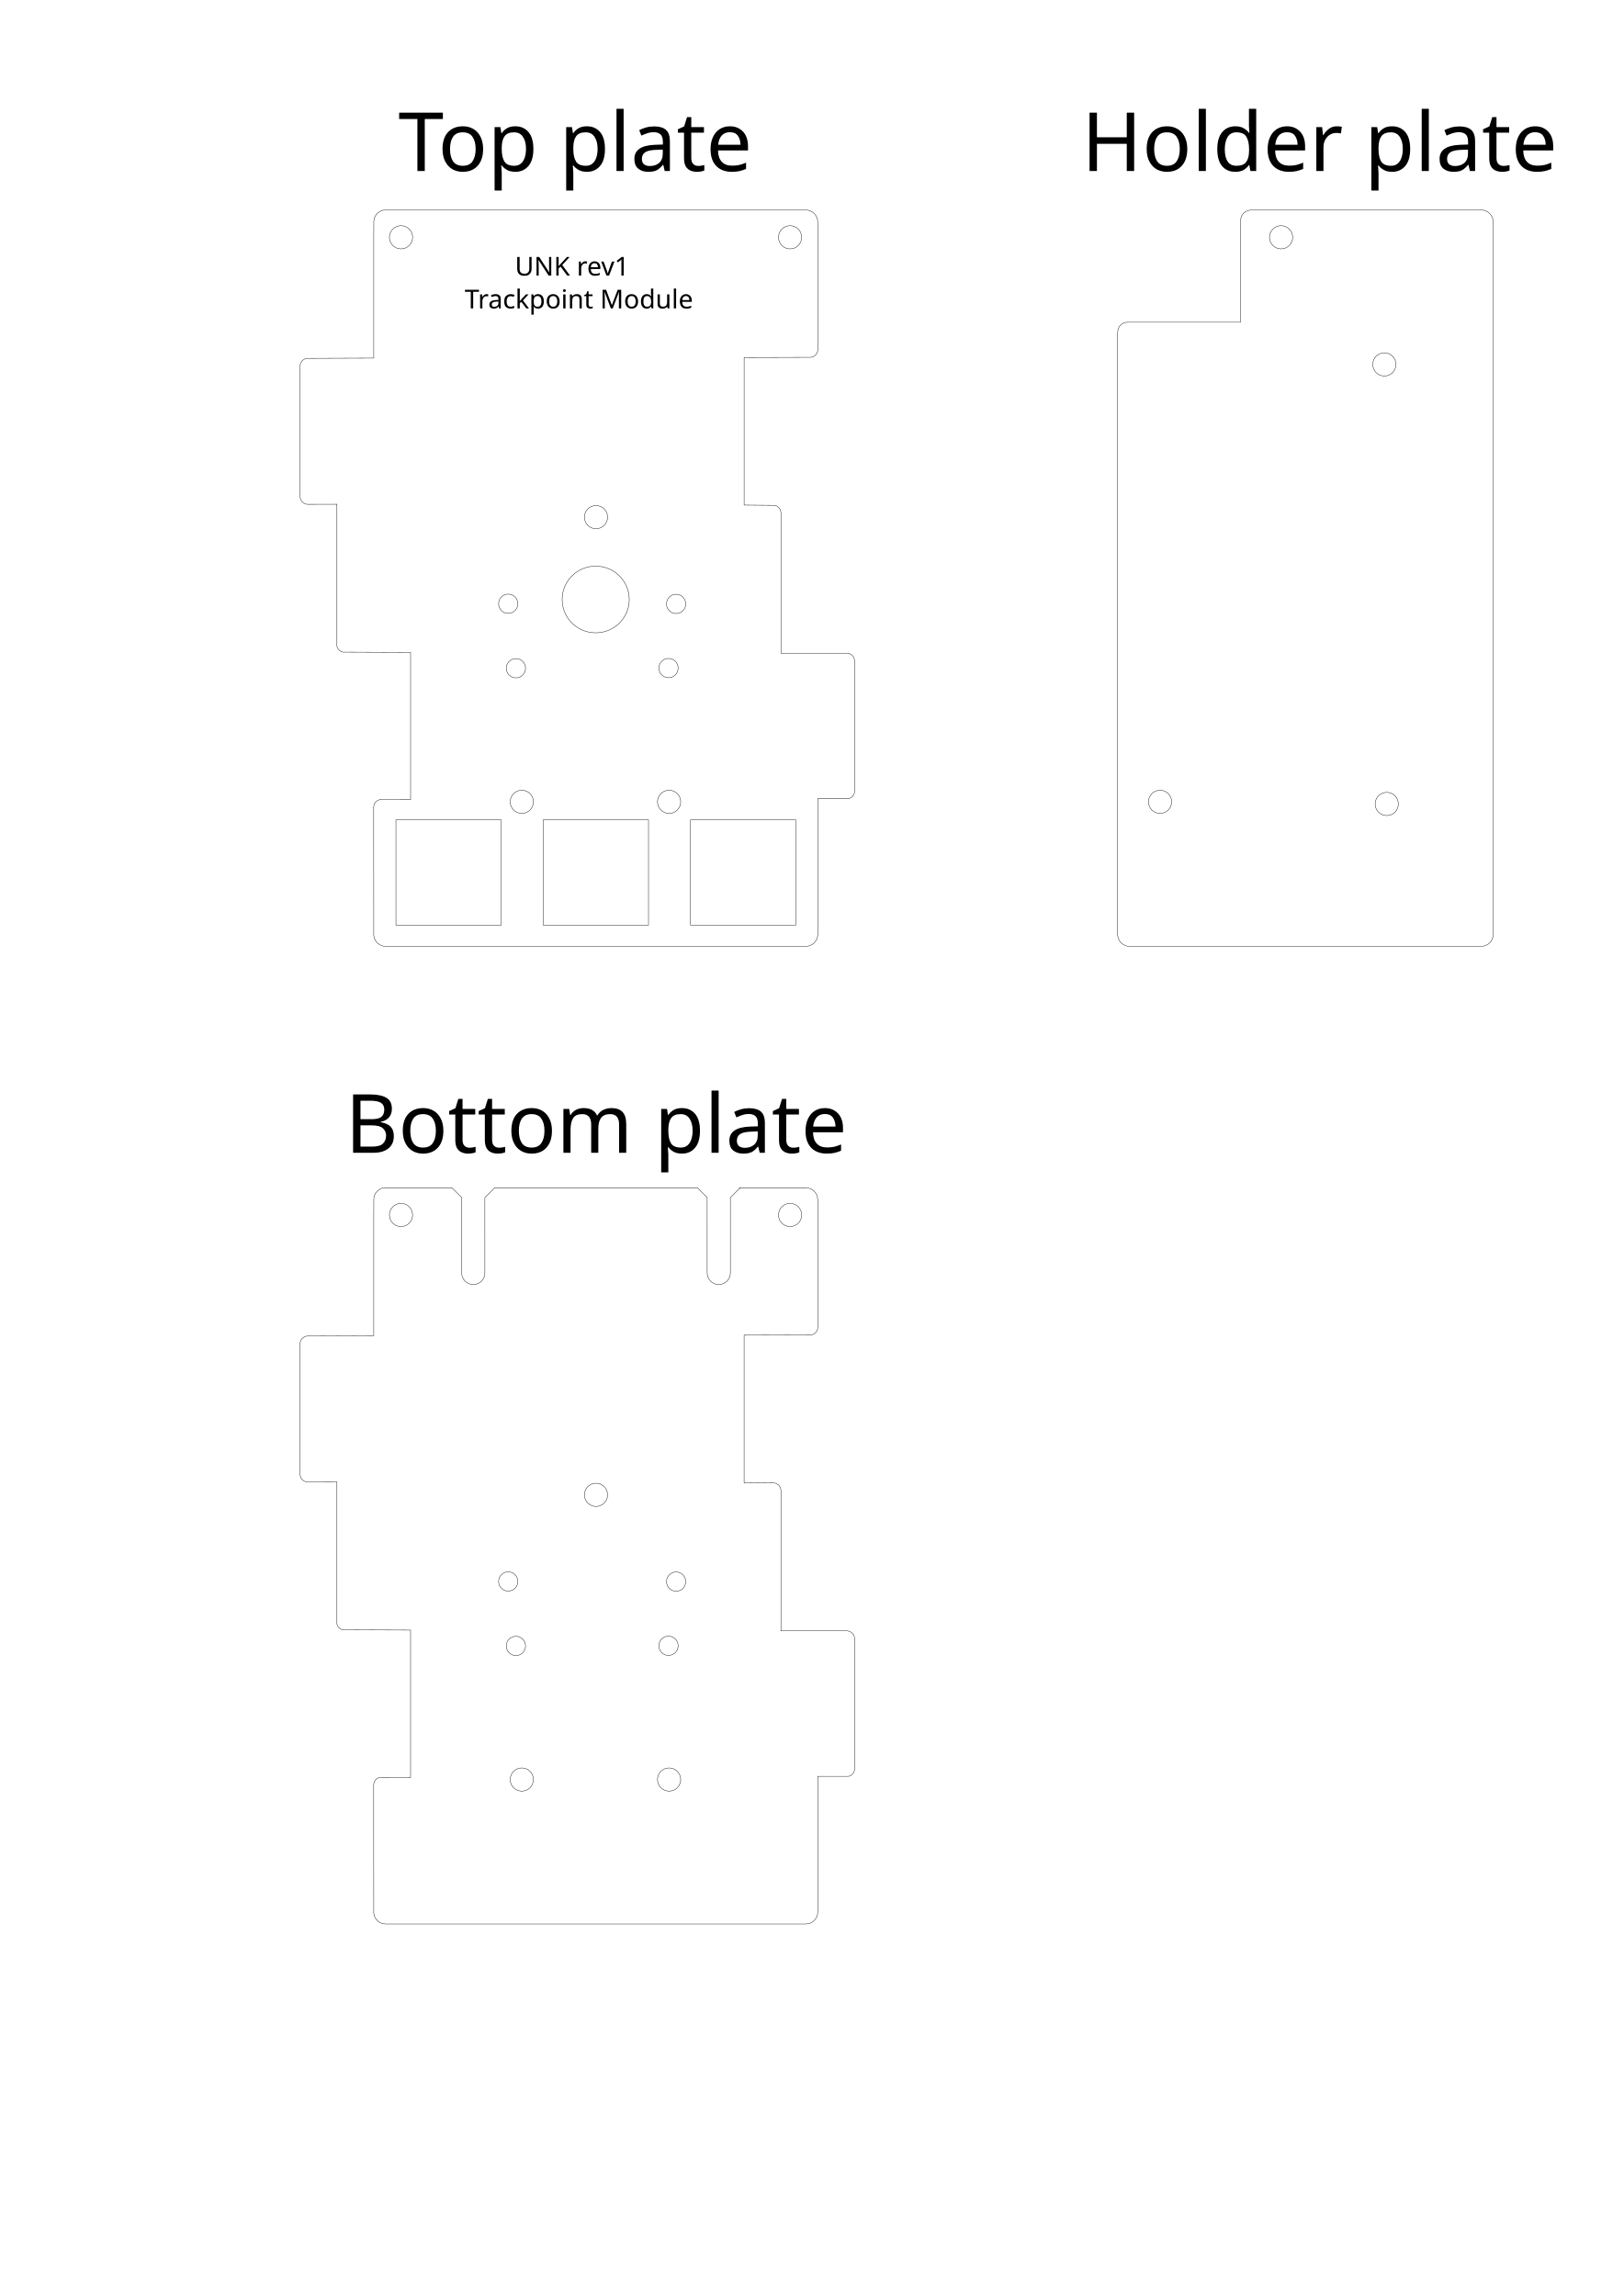
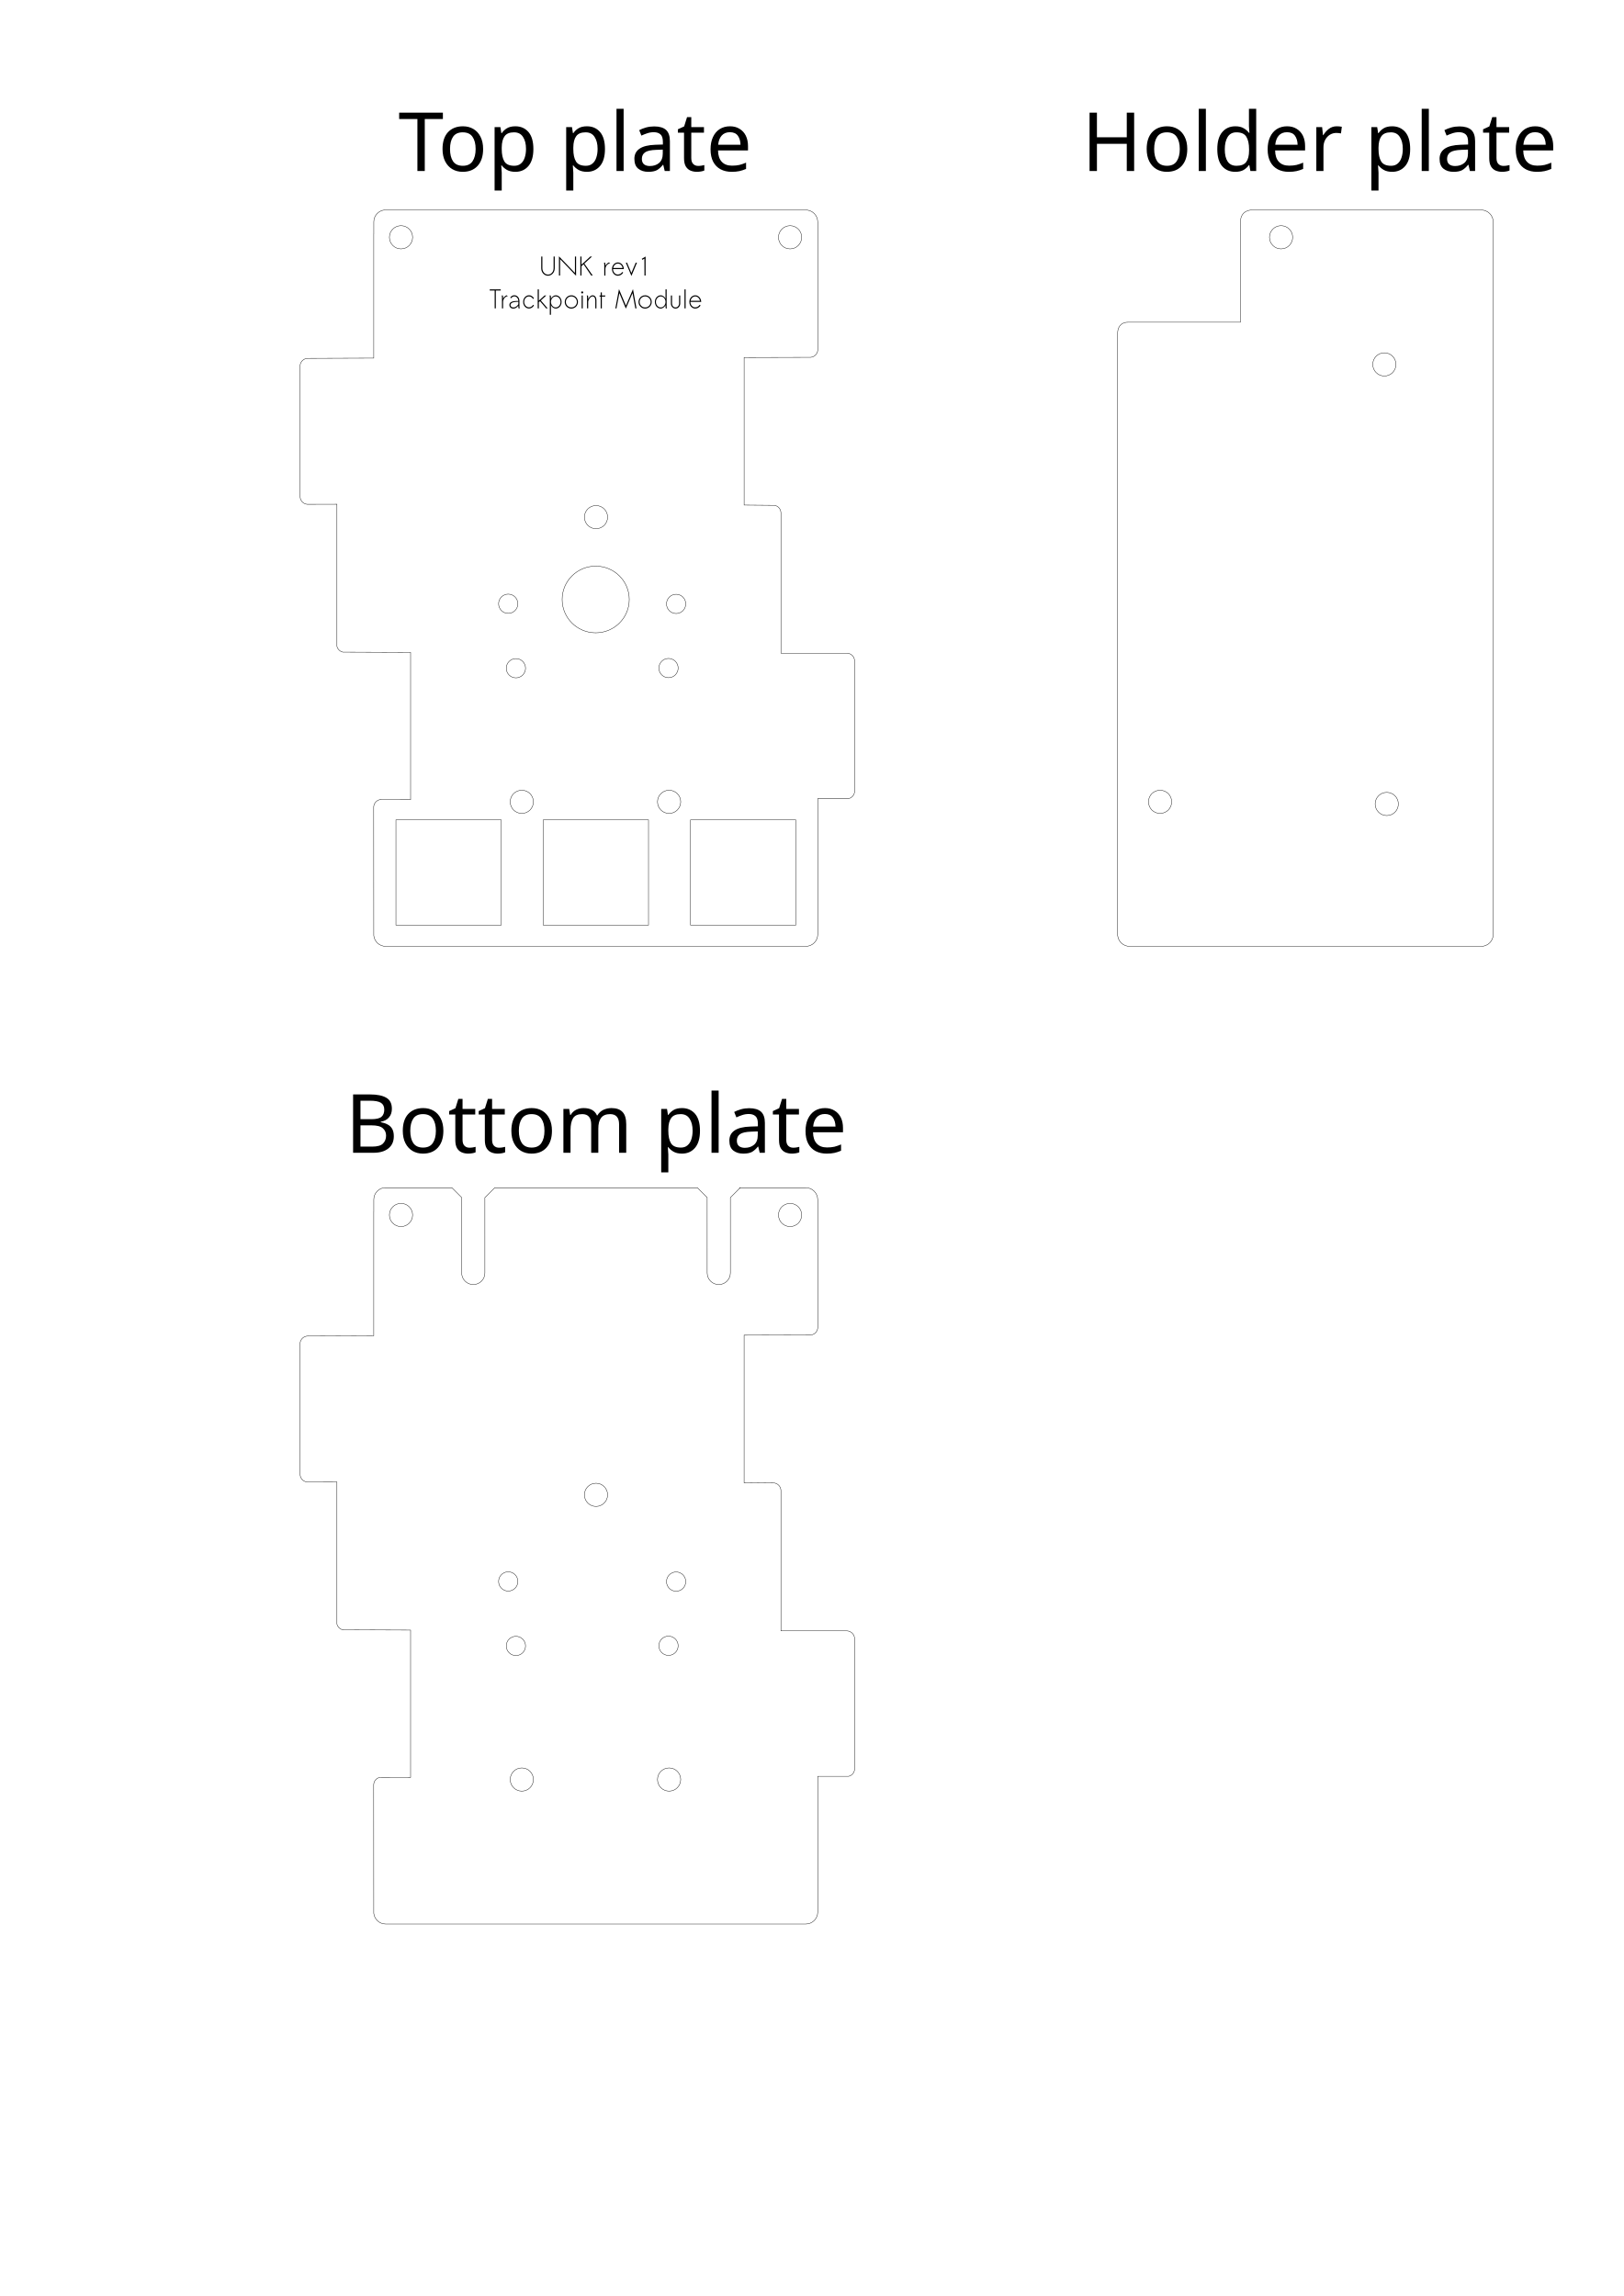
- <svg xmlns="http://www.w3.org/2000/svg" id="svg1397" version="1.1" viewBox="0 0 210 297" height="297mm" width="210mm">
+ <svg xmlns="http://www.w3.org/2000/svg" width="210mm" height="297mm" viewBox="0 0 210 297" version="1.1" id="svg1397">
  <defs id="defs1391">
-     <clipPath clipPathUnits="userSpaceOnUse" id="clipPath1305">
-       <rect ry="0.033" y="77.166" x="181.037" height="29.942" width="29.956" id="rect1307" style="fill:none;fill-opacity:0.938;stroke:#008000;stroke-width:0.1;stroke-miterlimit:4;stroke-dasharray:none" />
+     <clipPath id="clipPath1305" clipPathUnits="userSpaceOnUse">
+       <rect style="fill:none;fill-opacity:0.938;stroke:#008000;stroke-width:0.1;stroke-miterlimit:4;stroke-dasharray:none" id="rect1307" width="29.956" height="29.942" x="181.037" y="77.166" ry="0.033" />
    </clipPath>
  </defs>
  <g id="layer1">
-     <path id="path1041" style="opacity:1;fill:none;stroke:#000000;stroke-width:0.05;stroke-miterlimit:4;stroke-dasharray:none" d="m 49.754,27.161 c -0.791,0.071 -1.409,0.73 -1.409,1.54 v 0.003 1.551 h -0.004 l -5.29e-4,16.067 -7.514,0.029 -0.956,0.003 -0.076,0.003 c -0.507,0.01 -0.916,0.389 -0.978,0.881 v 17.041 c 0.024,0.51 0.42,0.915 0.924,0.955 l 3.838,-0.008 v 18.381 c 0.092,0.377 0.392,0.67 0.774,0.748 l 8.751,0.034 v 19.06 l -3.98,-0.009 c -0.439,0.095 -0.767,0.472 -0.791,0.934 l 0.009,16.65 c 0.086,0.776 0.739,1.388 1.538,1.389 h 54.334 0.003 c 0.853,0 1.54,-0.69 1.547,-1.543 v -17.566 h 3.997 c 0.409,-0.097 0.717,-0.441 0.765,-0.868 v -16.897 -0.04 -0.003 c 0,-0.538 -0.427,-0.971 -0.957,-1.004 h -8.567 V 66.327 c -0.015,-0.482 -0.363,-0.876 -0.824,-0.961 l -3.938,-0.035 v -19.087 l 8.604,-0.024 c 0.496,-0.041 0.885,-0.433 0.921,-0.93 v -15.024 l -0.005,-1.058 v -0.496 c -0.003,-0.857 -0.691,-1.546 -1.548,-1.547 h -0.494 c -81.487,-0.003 27.526,0 -53.961,0 z" />
-     <polygon id="polygon4" style="opacity:1;fill:none;stroke:#000000;stroke-width:0.051;stroke-miterlimit:4;stroke-dasharray:none" points="59.626,7.526 45.626,7.526 45.626,21.526 59.626,21.526 " transform="matrix(0.972586,0,0,0.972586,44.93269,98.73366)" />
-     <polygon id="polygon6" style="opacity:1;fill:none;stroke:#000000;stroke-width:0.051;stroke-miterlimit:4;stroke-dasharray:none" points="40.576,7.526 26.576,7.526 26.576,21.526 40.576,21.526 " transform="matrix(0.972586,0,0,0.972586,44.41045,98.73366)" />
-     <polygon id="polygon8" style="opacity:1;fill:none;stroke:#000000;stroke-width:0.051;stroke-miterlimit:4;stroke-dasharray:none" points="21.526,7.526 7.526,7.526 7.526,21.526 21.526,21.526 " transform="matrix(0.972586,0,0,0.972586,43.88822,98.73366)" />
-     <text xml:space="preserve" style="font-style:normal;font-weight:normal;font-size:3.372px;line-height:1.25;font-family:sans-serif;letter-spacing:0px;word-spacing:0px;opacity:1;fill:#000000;fill-opacity:1;stroke:none;stroke-width:0.084" x="77.063" y="35.643" id="text1180">
-       <tspan id="tspan1178" x="77.063" y="35.643" style="font-style:normal;font-variant:normal;font-weight:normal;font-stretch:normal;font-family:Sawasdee;-inkscape-font-specification:Sawasdee;text-align:center;text-anchor:middle;stroke-width:0.084">UNK rev1</tspan>
-       <tspan x="77.063" y="39.891" style="font-style:normal;font-variant:normal;font-weight:normal;font-stretch:normal;font-family:Sawasdee;-inkscape-font-specification:Sawasdee;text-align:center;text-anchor:middle;stroke-width:0.084" id="tspan1184">Trackpoint Module</tspan>
+     <path d="m 49.754,27.161 c -0.791,0.071 -1.409,0.73 -1.409,1.54 v 0.003 1.551 h -0.004 l -5.29e-4,16.067 -7.514,0.029 -0.956,0.003 -0.076,0.003 c -0.507,0.01 -0.916,0.389 -0.978,0.881 v 17.041 c 0.024,0.51 0.42,0.915 0.924,0.955 l 3.838,-0.008 v 18.381 c 0.092,0.377 0.392,0.67 0.774,0.748 l 8.751,0.034 v 19.06 l -3.98,-0.009 c -0.439,0.095 -0.767,0.472 -0.791,0.934 l 0.009,16.65 c 0.086,0.776 0.739,1.388 1.538,1.389 h 54.334 0.003 c 0.853,0 1.54,-0.69 1.547,-1.543 v -17.566 h 3.997 c 0.409,-0.097 0.717,-0.441 0.765,-0.868 v -16.897 -0.04 -0.003 c 0,-0.538 -0.427,-0.971 -0.957,-1.004 h -8.567 V 66.327 c -0.015,-0.482 -0.363,-0.876 -0.824,-0.961 l -3.938,-0.035 v -19.087 l 8.604,-0.024 c 0.496,-0.041 0.885,-0.433 0.921,-0.93 v -15.024 l -0.005,-1.058 v -0.496 c -0.003,-0.857 -0.691,-1.546 -1.548,-1.547 h -0.494 c -81.487,-0.003 27.526,0 -53.961,0 z" style="opacity:1;fill:none;stroke:#000000;stroke-width:0.05;stroke-miterlimit:4;stroke-dasharray:none" id="path1041" />
+     <polygon transform="matrix(0.972586,0,0,0.972586,44.93269,98.73366)" points="59.626,7.526 45.626,7.526 45.626,21.526 59.626,21.526 " style="opacity:1;fill:none;stroke:#000000;stroke-width:0.051;stroke-miterlimit:4;stroke-dasharray:none" id="polygon4" />
+     <polygon transform="matrix(0.972586,0,0,0.972586,44.41045,98.73366)" points="40.576,7.526 26.576,7.526 26.576,21.526 40.576,21.526 " style="opacity:1;fill:none;stroke:#000000;stroke-width:0.051;stroke-miterlimit:4;stroke-dasharray:none" id="polygon6" />
+     <polygon transform="matrix(0.972586,0,0,0.972586,43.88822,98.73366)" points="21.526,7.526 7.526,7.526 7.526,21.526 21.526,21.526 " style="opacity:1;fill:none;stroke:#000000;stroke-width:0.051;stroke-miterlimit:4;stroke-dasharray:none" id="polygon8" />
+     <g style="font-style:normal;font-weight:normal;font-size:3.372px;line-height:1.25;font-family:sans-serif;letter-spacing:0px;word-spacing:0px;opacity:1;fill:#000000;fill-opacity:1;stroke:none;stroke-width:0.084" id="text1180" aria-label="UNK rev1 Trackpoint Module">
+       <g id="g2650">
+         <path d="m 70,33.185 h 0.148 v 1.526 q 0,0.222 0.1,0.41 0.1,0.188 0.267,0.295 0.168,0.105 0.362,0.105 0.194,0 0.359,-0.105 0.166,-0.107 0.263,-0.293 0.099,-0.188 0.099,-0.412 v -1.526 h 0.148 v 1.526 q 0,0.258 -0.117,0.479 -0.115,0.219 -0.318,0.349 -0.201,0.128 -0.44,0.128 -0.239,0 -0.44,-0.128 -0.201,-0.13 -0.318,-0.349 -0.115,-0.221 -0.115,-0.479 z" style="font-style:normal;font-variant:normal;font-weight:normal;font-stretch:normal;font-family:Sawasdee;-inkscape-font-specification:Sawasdee;text-align:center;text-anchor:middle;stroke-width:0.084" id="path2580" />
+         <path d="m 72.292,35.643 v -2.488 l 2.068,2.155 v -2.125 h 0.147 v 2.486 l -2.066,-2.152 v 2.124 z" style="font-style:normal;font-variant:normal;font-weight:normal;font-stretch:normal;font-family:Sawasdee;-inkscape-font-specification:Sawasdee;text-align:center;text-anchor:middle;stroke-width:0.084" id="path2582" />
+         <path d="m 75.058,33.185 h 0.148 v 1.044 l 1.141,-1.044 h 0.221 l -0.994,0.907 1.083,1.551 h -0.191 l -0.994,-1.455 -0.265,0.242 v 1.213 h -0.148 z" style="font-style:normal;font-variant:normal;font-weight:normal;font-stretch:normal;font-family:Sawasdee;-inkscape-font-specification:Sawasdee;text-align:center;text-anchor:middle;stroke-width:0.084" id="path2584" />
+         <path d="m 78.112,33.974 h 0.158 q 0.031,0.109 0.031,0.221 v 0.207 q 0.038,-0.127 0.176,-0.263 0.138,-0.137 0.278,-0.191 l 0.165,0.117 q -0.145,0 -0.29,0.102 -0.143,0.102 -0.237,0.272 -0.092,0.168 -0.092,0.347 v 0.858 h -0.148 v -1.449 q 0,-0.142 -0.041,-0.221 z" style="font-style:normal;font-variant:normal;font-weight:normal;font-stretch:normal;font-family:Sawasdee;-inkscape-font-specification:Sawasdee;text-align:center;text-anchor:middle;stroke-width:0.084" id="path2586" />
+         <path d="m 79.308,34.667 h 1.213 q -0.046,-0.249 -0.217,-0.41 -0.171,-0.161 -0.392,-0.161 -0.219,0 -0.39,0.161 -0.17,0.161 -0.214,0.41 z m 1.375,0.14 h -1.398 q 0,0.295 0.184,0.5 0.184,0.206 0.436,0.206 0.166,0 0.326,-0.089 0.16,-0.089 0.244,-0.239 l 0.13,0.074 q -0.1,0.179 -0.296,0.295 -0.196,0.114 -0.403,0.114 -0.209,0 -0.385,-0.117 -0.175,-0.117 -0.275,-0.314 -0.099,-0.199 -0.099,-0.43 0,-0.229 0.1,-0.426 0.102,-0.198 0.278,-0.314 0.178,-0.119 0.387,-0.119 0.198,0 0.367,0.107 0.171,0.105 0.277,0.285 0.105,0.179 0.123,0.393 z" style="font-style:normal;font-variant:normal;font-weight:normal;font-stretch:normal;font-family:Sawasdee;-inkscape-font-specification:Sawasdee;text-align:center;text-anchor:middle;stroke-width:0.084" id="path2588" />
+         <path d="m 80.938,33.974 h 0.158 l 0.563,1.335 0.56,-1.335 h 0.165 l -0.719,1.719 z" style="font-style:normal;font-variant:normal;font-weight:normal;font-stretch:normal;font-family:Sawasdee;-inkscape-font-specification:Sawasdee;text-align:center;text-anchor:middle;stroke-width:0.084" id="path2590" />
+         <path d="m 83.35,35.643 -0.007,-2.193 -0.267,0.16 -0.074,-0.13 0.496,-0.295 v 2.458 z" style="font-style:normal;font-variant:normal;font-weight:normal;font-stretch:normal;font-family:Sawasdee;-inkscape-font-specification:Sawasdee;text-align:center;text-anchor:middle;stroke-width:0.084" id="path2592" />
+         <path d="m 64.763,37.433 v 0.148 h -0.637 v 2.31 h -0.148 v -2.31 h -0.639 v -0.148 z" style="font-style:normal;font-variant:normal;font-weight:normal;font-stretch:normal;font-family:Sawasdee;-inkscape-font-specification:Sawasdee;text-align:center;text-anchor:middle;stroke-width:0.084" id="path2594" />
+         <path d="m 64.879,38.221 h 0.158 q 0.031,0.109 0.031,0.221 v 0.207 q 0.038,-0.127 0.176,-0.263 0.138,-0.137 0.278,-0.191 l 0.165,0.117 q -0.145,0 -0.29,0.102 -0.143,0.102 -0.237,0.272 -0.092,0.168 -0.092,0.347 v 0.858 h -0.148 v -1.449 q 0,-0.142 -0.041,-0.221 z" style="font-style:normal;font-variant:normal;font-weight:normal;font-stretch:normal;font-family:Sawasdee;-inkscape-font-specification:Sawasdee;text-align:center;text-anchor:middle;stroke-width:0.084" id="path2596" />
+         <path d="m 67.225,39.891 h -0.158 q -0.03,-0.094 -0.03,-0.221 v -0.13 q -0.119,0.165 -0.285,0.272 -0.165,0.107 -0.349,0.107 -0.133,0 -0.239,-0.041 -0.104,-0.043 -0.165,-0.112 -0.061,-0.069 -0.092,-0.147 -0.031,-0.079 -0.031,-0.16 0,-0.084 0.025,-0.155 0.026,-0.071 0.066,-0.12 0.041,-0.051 0.107,-0.091 0.068,-0.041 0.128,-0.066 0.063,-0.026 0.155,-0.044 0.092,-0.02 0.16,-0.028 0.068,-0.01 0.168,-0.015 0.1,-0.005 0.158,-0.005 0.059,-0.002 0.15,-0.002 h 0.044 q -0.008,-0.272 -0.161,-0.433 -0.151,-0.161 -0.351,-0.161 -0.117,0 -0.229,0.061 -0.11,0.061 -0.193,0.178 l -0.117,-0.077 q 0.1,-0.155 0.242,-0.232 0.142,-0.077 0.296,-0.077 0.125,0 0.24,0.051 0.117,0.049 0.209,0.142 0.092,0.091 0.148,0.234 0.058,0.143 0.061,0.316 v 0.736 q 0,0.143 0.041,0.221 z M 66.403,39.772 q 0.189,0 0.367,-0.127 0.178,-0.127 0.267,-0.29 v -0.316 q -0.077,0.002 -0.13,0.003 -0.051,0.002 -0.142,0.008 -0.089,0.005 -0.151,0.013 -0.063,0.007 -0.147,0.023 -0.082,0.016 -0.14,0.038 -0.058,0.02 -0.12,0.053 -0.061,0.031 -0.099,0.071 -0.038,0.038 -0.063,0.092 -0.023,0.054 -0.023,0.119 0,0.119 0.099,0.216 0.099,0.097 0.282,0.097 z" style="font-style:normal;font-variant:normal;font-weight:normal;font-stretch:normal;font-family:Sawasdee;-inkscape-font-specification:Sawasdee;text-align:center;text-anchor:middle;stroke-width:0.084" id="path2598" />
+         <path d="m 68.94,39.43 0.125,0.074 q -0.102,0.184 -0.275,0.295 -0.171,0.11 -0.372,0.11 -0.209,0 -0.385,-0.115 -0.175,-0.117 -0.275,-0.314 -0.099,-0.198 -0.099,-0.428 0,-0.232 0.099,-0.43 0.1,-0.198 0.275,-0.313 0.176,-0.117 0.385,-0.117 0.201,0 0.372,0.11 0.173,0.11 0.275,0.295 l -0.125,0.074 q -0.087,-0.151 -0.226,-0.239 -0.137,-0.089 -0.296,-0.089 -0.252,0 -0.436,0.204 -0.184,0.204 -0.184,0.499 0,0.296 0.184,0.504 0.184,0.207 0.436,0.207 0.16,0 0.298,-0.087 0.138,-0.087 0.224,-0.24 z" style="font-style:normal;font-variant:normal;font-weight:normal;font-stretch:normal;font-family:Sawasdee;-inkscape-font-specification:Sawasdee;text-align:center;text-anchor:middle;stroke-width:0.084" id="path2600" />
+         <path d="m 69.691,39.891 h -0.148 v -2.458 h 0.148 v 1.459 l 0.739,-0.67 h 0.222 l -0.705,0.639 0.884,1.031 h -0.191 l -0.8,-0.932 -0.15,0.133 z" style="font-style:normal;font-variant:normal;font-weight:normal;font-stretch:normal;font-family:Sawasdee;-inkscape-font-specification:Sawasdee;text-align:center;text-anchor:middle;stroke-width:0.084" id="path2602" />
+         <path d="m 71.069,38.221 h 0.158 q 0.031,0.109 0.031,0.221 v 0.207 q 0.063,-0.173 0.247,-0.313 0.184,-0.142 0.372,-0.142 0.209,0 0.384,0.119 0.175,0.117 0.273,0.314 0.1,0.198 0.1,0.426 0,0.23 -0.1,0.43 -0.099,0.198 -0.273,0.314 -0.175,0.117 -0.384,0.117 -0.191,0 -0.375,-0.135 -0.183,-0.137 -0.244,-0.318 v 1.253 h -0.148 v -2.274 q 0,-0.142 -0.041,-0.221 z m 0.372,0.329 q -0.183,0.207 -0.183,0.504 0,0.296 0.183,0.505 0.183,0.209 0.436,0.209 0.25,0 0.435,-0.209 0.184,-0.211 0.184,-0.505 0,-0.296 -0.184,-0.504 -0.184,-0.207 -0.435,-0.207 -0.254,0 -0.436,0.207 z" style="font-style:normal;font-variant:normal;font-weight:normal;font-stretch:normal;font-family:Sawasdee;-inkscape-font-specification:Sawasdee;text-align:center;text-anchor:middle;stroke-width:0.084" id="path2604" />
+         <path d="m 73.894,38.195 q 0.173,0 0.331,0.068 0.158,0.068 0.273,0.183 0.115,0.115 0.183,0.275 0.068,0.16 0.068,0.334 0,0.176 -0.068,0.336 -0.068,0.16 -0.183,0.275 -0.115,0.114 -0.273,0.183 -0.158,0.068 -0.331,0.068 -0.354,0 -0.604,-0.252 -0.25,-0.252 -0.25,-0.609 0,-0.234 0.114,-0.431 0.115,-0.199 0.311,-0.313 0.198,-0.115 0.43,-0.115 z m -0.708,0.859 q 0,0.295 0.207,0.505 0.209,0.209 0.504,0.209 0.295,0 0.502,-0.209 0.209,-0.211 0.209,-0.505 0,-0.293 -0.209,-0.502 -0.207,-0.209 -0.502,-0.209 -0.295,0 -0.504,0.209 -0.207,0.209 -0.207,0.502 z" style="font-style:normal;font-variant:normal;font-weight:normal;font-stretch:normal;font-family:Sawasdee;-inkscape-font-specification:Sawasdee;text-align:center;text-anchor:middle;stroke-width:0.084" id="path2606" />
+         <path d="m 75.166,37.826 q 0,-0.054 0.038,-0.094 0.04,-0.04 0.095,-0.04 0.054,0 0.092,0.04 0.04,0.04 0.04,0.094 0,0.056 -0.038,0.095 -0.038,0.038 -0.094,0.038 -0.056,0 -0.095,-0.038 -0.038,-0.04 -0.038,-0.095 z m 0.207,2.064 h -0.148 v -1.669 h 0.148 z" style="font-style:normal;font-variant:normal;font-weight:normal;font-stretch:normal;font-family:Sawasdee;-inkscape-font-specification:Sawasdee;text-align:center;text-anchor:middle;stroke-width:0.084" id="path2608" />
+         <path d="m 75.883,38.221 h 0.158 q 0.031,0.109 0.031,0.221 v 0.25 q 0.091,-0.206 0.25,-0.351 0.161,-0.147 0.313,-0.147 0.168,0 0.283,0.094 0.117,0.094 0.168,0.24 0.053,0.147 0.053,0.331 v 1.031 h -0.145 v -1.031 q 0,-0.091 -0.018,-0.175 -0.016,-0.084 -0.054,-0.165 -0.038,-0.081 -0.114,-0.128 -0.074,-0.049 -0.176,-0.049 -0.097,0 -0.202,0.076 -0.104,0.076 -0.181,0.186 -0.076,0.109 -0.127,0.232 -0.049,0.123 -0.049,0.217 v 0.836 h -0.148 v -1.449 q 0,-0.142 -0.041,-0.221 z" style="font-style:normal;font-variant:normal;font-weight:normal;font-stretch:normal;font-family:Sawasdee;-inkscape-font-specification:Sawasdee;text-align:center;text-anchor:middle;stroke-width:0.084" id="path2610" />
+         <path d="m 77.837,39.891 h -0.148 v -1.523 h -0.147 v -0.147 h 0.147 v -0.395 h 0.148 v 0.395 h 0.461 l -0.049,0.147 h -0.412 z" style="font-style:normal;font-variant:normal;font-weight:normal;font-stretch:normal;font-family:Sawasdee;-inkscape-font-specification:Sawasdee;text-align:center;text-anchor:middle;stroke-width:0.084" id="path2612" />
+         <path d="m 79.73,39.891 h -0.145 l 0.471,-2.488 0.897,2.134 0.912,-2.134 0.458,2.488 h -0.155 l -0.361,-1.976 -0.864,2.004 -0.838,-2.004 z" style="font-style:normal;font-variant:normal;font-weight:normal;font-stretch:normal;font-family:Sawasdee;-inkscape-font-specification:Sawasdee;text-align:center;text-anchor:middle;stroke-width:0.084" id="path2614" />
+         <path d="m 83.436,38.195 q 0.173,0 0.331,0.068 0.158,0.068 0.273,0.183 0.115,0.115 0.183,0.275 0.068,0.16 0.068,0.334 0,0.176 -0.068,0.336 -0.068,0.16 -0.183,0.275 -0.115,0.114 -0.273,0.183 -0.158,0.068 -0.331,0.068 -0.354,0 -0.604,-0.252 -0.25,-0.252 -0.25,-0.609 0,-0.234 0.114,-0.431 0.115,-0.199 0.311,-0.313 0.198,-0.115 0.43,-0.115 z m -0.708,0.859 q 0,0.295 0.207,0.505 0.209,0.209 0.504,0.209 0.295,0 0.502,-0.209 0.209,-0.211 0.209,-0.505 0,-0.293 -0.209,-0.502 -0.207,-0.209 -0.502,-0.209 -0.295,0 -0.504,0.209 -0.207,0.209 -0.207,0.502 z" style="font-style:normal;font-variant:normal;font-weight:normal;font-stretch:normal;font-family:Sawasdee;-inkscape-font-specification:Sawasdee;text-align:center;text-anchor:middle;stroke-width:0.084" id="path2616" />
+         <path d="m 86.259,39.891 h -0.158 q -0.028,-0.097 -0.028,-0.221 v -0.207 q -0.063,0.171 -0.249,0.313 -0.184,0.14 -0.37,0.14 -0.209,0 -0.385,-0.117 -0.175,-0.117 -0.275,-0.314 -0.099,-0.199 -0.099,-0.43 0,-0.23 0.099,-0.426 0.1,-0.198 0.275,-0.314 0.176,-0.119 0.385,-0.119 0.189,0 0.374,0.138 0.184,0.137 0.245,0.316 v -1.217 h 0.147 v 2.237 q 0,0.142 0.04,0.221 z m -0.37,-0.331 q 0.184,-0.209 0.184,-0.505 0,-0.296 -0.183,-0.504 -0.183,-0.207 -0.436,-0.207 -0.252,0 -0.436,0.207 -0.184,0.207 -0.184,0.504 0,0.295 0.184,0.505 0.184,0.209 0.436,0.209 0.252,0 0.435,-0.209 z" style="font-style:normal;font-variant:normal;font-weight:normal;font-stretch:normal;font-family:Sawasdee;-inkscape-font-specification:Sawasdee;text-align:center;text-anchor:middle;stroke-width:0.084" id="path2618" />
+         <path d="m 86.769,38.221 h 0.148 v 1.032 q 0,0.216 0.13,0.365 0.13,0.15 0.318,0.15 0.189,0 0.326,-0.15 0.138,-0.151 0.138,-0.365 v -1.032 h 0.148 v 1.032 q 0,0.272 -0.176,0.468 -0.176,0.194 -0.43,0.194 -0.252,0 -0.428,-0.194 -0.175,-0.196 -0.175,-0.468 z" style="font-style:normal;font-variant:normal;font-weight:normal;font-stretch:normal;font-family:Sawasdee;-inkscape-font-specification:Sawasdee;text-align:center;text-anchor:middle;stroke-width:0.084" id="path2620" />
+         <path d="M 88.676,39.891 H 88.528 v -2.458 h 0.148 z" style="font-style:normal;font-variant:normal;font-weight:normal;font-stretch:normal;font-family:Sawasdee;-inkscape-font-specification:Sawasdee;text-align:center;text-anchor:middle;stroke-width:0.084" id="path2622" />
+         <path d="m 89.315,38.915 h 1.213 q -0.046,-0.249 -0.217,-0.41 -0.171,-0.161 -0.392,-0.161 -0.219,0 -0.39,0.161 -0.17,0.161 -0.214,0.41 z m 1.375,0.14 H 89.292 q 0,0.295 0.184,0.5 0.184,0.206 0.436,0.206 0.166,0 0.326,-0.089 0.16,-0.089 0.244,-0.239 l 0.13,0.074 q -0.1,0.179 -0.296,0.295 -0.196,0.114 -0.403,0.114 -0.209,0 -0.385,-0.117 -0.175,-0.117 -0.275,-0.314 -0.099,-0.199 -0.099,-0.43 0,-0.229 0.1,-0.426 0.102,-0.198 0.278,-0.314 0.178,-0.119 0.387,-0.119 0.198,0 0.367,0.107 0.171,0.105 0.277,0.285 0.105,0.179 0.123,0.393 z" style="font-style:normal;font-variant:normal;font-weight:normal;font-stretch:normal;font-family:Sawasdee;-inkscape-font-specification:Sawasdee;text-align:center;text-anchor:middle;stroke-width:0.084" id="path2624" />
+       </g>
+     </g>
+     <circle cy="103.72" cx="86.538" id="circle1132" style="opacity:1;fill:none;stroke:#000000;stroke-width:0.05;stroke-miterlimit:4;stroke-dasharray:none;stroke-opacity:1" r="1.5" />
+     <circle r="1.5" style="opacity:1;fill:none;stroke:#000000;stroke-width:0.05;stroke-miterlimit:4;stroke-dasharray:none;stroke-opacity:1" id="circle1148" cx="67.488" cy="103.72" />
+     <circle cy="30.695" cx="51.864" id="circle1152" style="opacity:1;fill:none;stroke:#000000;stroke-width:0.05;stroke-miterlimit:4;stroke-dasharray:none;stroke-opacity:1" r="1.5" />
+     <circle r="1.5" style="opacity:1;fill:none;stroke:#000000;stroke-width:0.05;stroke-miterlimit:4;stroke-dasharray:none;stroke-opacity:1" id="circle1156" cx="102.185" cy="30.695" />
+     <ellipse ry="4.313" rx="4.34" cy="77.546" cx="77.044" id="path1080" style="opacity:1;fill:none;fill-opacity:0.938;stroke:#000000;stroke-width:0.05;stroke-miterlimit:4;stroke-dasharray:none" />
+     <circle r="1.245" style="opacity:1;fill:none;fill-opacity:0.938;stroke:#000000;stroke-width:0.05;stroke-miterlimit:4;stroke-dasharray:none" id="ellipse1082" cx="65.731" cy="78.098" />
+     <circle r="1.245" cy="78.118" cx="87.446" id="circle1084" style="opacity:1;fill:none;fill-opacity:0.938;stroke:#000000;stroke-width:0.05;stroke-miterlimit:4;stroke-dasharray:none" />
+     <circle r="1.245" style="opacity:1;fill:none;fill-opacity:0.938;stroke:#000000;stroke-width:0.05;stroke-miterlimit:4;stroke-dasharray:none" id="circle1086" cx="86.462" cy="86.419" />
+     <circle r="1.245" cy="86.44" cx="66.725" id="circle1088" style="opacity:1;fill:none;fill-opacity:0.938;stroke:#000000;stroke-width:0.05;stroke-miterlimit:4;stroke-dasharray:none" />
+     <circle cy="66.894" cx="77.084" id="circle1220" style="opacity:1;fill:none;stroke:#000000;stroke-width:0.05;stroke-miterlimit:4;stroke-dasharray:none;stroke-opacity:1" r="1.5" />
+     <path id="path2662" style="fill:none;stroke:#000000;stroke-width:0.189;stroke-miterlimit:4;stroke-dasharray:none" d="M 188.045 580.656 C 185.055 580.924 182.719 583.416 182.719 586.477 L 182.719 586.488 L 182.719 592.35 L 182.705 592.35 L 182.703 653.074 L 154.303 653.186 L 150.689 653.195 L 150.4 653.207 C 148.485 653.246 146.94 654.677 146.703 656.535 L 146.703 720.943 C 146.794 722.869 148.29 724.4 150.197 724.555 L 164.703 724.525 L 164.703 793.998 C 165.053 795.422 166.185 796.533 167.629 796.828 L 200.703 796.957 L 200.703 868.994 L 185.66 868.959 C 184.001 869.317 182.762 870.743 182.67 872.488 L 182.703 935.418 C 183.027 938.35 185.495 940.663 188.516 940.666 L 393.873 940.666 L 393.885 940.666 C 397.11 940.666 399.707 938.057 399.73 934.836 L 399.73 868.445 L 414.838 868.445 C 416.385 868.078 417.549 866.779 417.73 865.166 L 417.73 801.303 L 417.73 801.152 L 417.73 801.143 C 417.73 799.108 416.117 797.471 414.113 797.35 L 381.732 797.35 L 381.732 728.686 C 381.674 726.863 380.36 725.374 378.617 725.055 L 363.732 724.922 L 363.732 652.783 L 396.252 652.691 C 398.126 652.537 399.598 651.056 399.732 649.176 L 399.732 592.393 L 399.713 588.393 L 399.713 586.52 C 399.702 583.281 397.1 580.676 393.861 580.672 L 391.994 580.672 C 346.49 580.67 366.765 580.672 361.861 580.672 L 357.021 585.512 L 357.025 622.354 C 357.026 625.485 354.487 628.024 351.355 628.023 C 348.225 628.023 345.687 625.484 345.688 622.354 L 345.684 585.49 L 340.867 580.672 C 313.61 580.671 281.595 580.671 241.861 580.672 L 237.021 585.512 L 237.025 622.354 C 237.026 625.485 234.487 628.024 231.355 628.023 C 228.225 628.023 225.687 625.484 225.688 622.354 L 225.684 585.484 L 220.873 580.672 C 213.088 580.672 237.617 580.672 188.049 580.672 L 188.045 580.656 z " transform="scale(0.2645833)" />
+     <g id="g2771">
+       <path d="m 88.038,230.191 a 1.5,1.5 0 0 1 -1.5,1.5 1.5,1.5 0 0 1 -1.5,-1.5 1.5,1.5 0 0 1 1.5,-1.5 1.5,1.5 0 0 1 1.5,1.5" style="opacity:1;fill:none;stroke:#000000;stroke-width:0.05;stroke-miterlimit:4;stroke-dasharray:none;stroke-opacity:1" id="circle2680" />
+       <path d="m 68.988,230.191 a 1.5,1.5 0 0 1 -1.5,1.5 1.5,1.5 0 0 1 -1.5,-1.5 1.5,1.5 0 0 1 1.5,-1.5 1.5,1.5 0 0 1 1.5,1.5" style="opacity:1;fill:none;stroke:#000000;stroke-width:0.05;stroke-miterlimit:4;stroke-dasharray:none;stroke-opacity:1" id="circle2682" />
+       <path d="m 53.364,157.165 a 1.5,1.5 0 0 1 -1.5,1.5 1.5,1.5 0 0 1 -1.5,-1.5 1.5,1.5 0 0 1 1.5,-1.5 1.5,1.5 0 0 1 1.5,1.5" style="opacity:1;fill:none;stroke:#000000;stroke-width:0.05;stroke-miterlimit:4;stroke-dasharray:none;stroke-opacity:1" id="circle2684" />
+       <path d="m 103.685,157.165 a 1.5,1.5 0 0 1 -1.5,1.5 1.5,1.5 0 0 1 -1.5,-1.5 1.5,1.5 0 0 1 1.5,-1.5 1.5,1.5 0 0 1 1.5,1.5" style="opacity:1;fill:none;stroke:#000000;stroke-width:0.05;stroke-miterlimit:4;stroke-dasharray:none;stroke-opacity:1" id="circle2686" />
+       <path d="m 66.976,204.568 a 1.245,1.245 0 0 1 -1.245,1.245 1.245,1.245 0 0 1 -1.245,-1.245 1.245,1.245 0 0 1 1.245,-1.245 1.245,1.245 0 0 1 1.245,1.245" style="fill:none;fill-opacity:0.938;stroke:#000000;stroke-width:0.05;stroke-miterlimit:4;stroke-dasharray:none" id="circle2690" />
+       <path d="m 88.691,204.589 a 1.245,1.245 0 0 1 -1.245,1.245 1.245,1.245 0 0 1 -1.245,-1.245 1.245,1.245 0 0 1 1.245,-1.245 1.245,1.245 0 0 1 1.245,1.245" style="fill:none;fill-opacity:0.938;stroke:#000000;stroke-width:0.05;stroke-miterlimit:4;stroke-dasharray:none" id="circle2692" />
+       <path d="m 87.707,212.89 a 1.245,1.245 0 0 1 -1.245,1.245 1.245,1.245 0 0 1 -1.245,-1.245 1.245,1.245 0 0 1 1.245,-1.245 1.245,1.245 0 0 1 1.245,1.245" style="fill:none;fill-opacity:0.938;stroke:#000000;stroke-width:0.05;stroke-miterlimit:4;stroke-dasharray:none" id="circle2694" />
+       <path d="m 67.97,212.911 a 1.245,1.245 0 0 1 -1.245,1.245 1.245,1.245 0 0 1 -1.245,-1.245 1.245,1.245 0 0 1 1.245,-1.245 1.245,1.245 0 0 1 1.245,1.245" style="fill:none;fill-opacity:0.938;stroke:#000000;stroke-width:0.05;stroke-miterlimit:4;stroke-dasharray:none" id="circle2696" />
+       <path d="m 78.584,193.365 a 1.5,1.5 0 0 1 -1.5,1.5 1.5,1.5 0 0 1 -1.5,-1.5 1.5,1.5 0 0 1 1.5,-1.5 1.5,1.5 0 0 1 1.5,1.5" style="opacity:1;fill:none;stroke:#000000;stroke-width:0.05;stroke-miterlimit:4;stroke-dasharray:none;stroke-opacity:1" id="circle2698" />
+     </g>
+     <g id="g2742" transform="translate(31.75,-21.16667)">
+       <path d="m 130.092,48.328 c -0.791,0.071 -1.407,0.525 -1.409,1.54 v 0.003 1.551 h -0.004 l -6e-5,11.428 -14.545,0.001 c -1.061,0.004 -1.329,0.826 -1.33,1.354 l -4.6e-4,76.838 2e-4,1.149 c 0.086,0.776 0.739,1.388 1.538,1.389 h 45.486 0.003 c 0.853,0 1.54,-0.69 1.547,-1.543 4.6e-4,-30.85 5.3e-4,-63.778 5e-4,-90.605 l -0.005,-1.058 v -0.496 c -0.003,-0.857 -0.691,-1.546 -1.548,-1.547 h -0.494 c -81.487,-0.003 52.249,0 -29.238,0 z" style="fill:none;stroke:#000000;stroke-width:0.05;stroke-miterlimit:4;stroke-dasharray:none" id="path2358" />
+       <circle cy="68.305" cx="147.295" id="circle2377" style="opacity:1;fill:none;stroke:#000000;stroke-width:0.05;stroke-miterlimit:4;stroke-dasharray:none;stroke-opacity:1" r="1.5" />
+       <circle style="opacity:1;fill:none;stroke:#000000;stroke-width:0.05;stroke-miterlimit:4;stroke-dasharray:none;stroke-opacity:1" id="circle2379" cx="147.604" cy="125.165" r="1.5" />
+       <circle r="1.5" style="opacity:1;fill:none;stroke:#000000;stroke-width:0.05;stroke-miterlimit:4;stroke-dasharray:none;stroke-opacity:1" id="circle2733" cx="133.935" cy="51.861" />
+       <circle cy="124.887" cx="118.288" id="circle2735" style="opacity:1;fill:none;stroke:#000000;stroke-width:0.05;stroke-miterlimit:4;stroke-dasharray:none;stroke-opacity:1" r="1.5" />
+     </g>
+     <text xml:space="preserve" style="font-style:normal;font-weight:normal;font-size:10.583px;line-height:1.25;font-family:sans-serif;letter-spacing:0px;word-spacing:0px;fill:#000000;fill-opacity:1;stroke:none;stroke-width:0.265" x="51.517" y="22.117" id="text2822">
+       <tspan id="tspan2820" x="51.517" y="22.117" style="stroke-width:0.265">Top plate</tspan>
    </text>
-     <circle r="1.5" style="opacity:1;fill:none;stroke:#000000;stroke-width:0.05;stroke-miterlimit:4;stroke-dasharray:none;stroke-opacity:1" id="circle1132" cx="86.538" cy="103.72" />
-     <circle cy="103.72" cx="67.488" id="circle1148" style="opacity:1;fill:none;stroke:#000000;stroke-width:0.05;stroke-miterlimit:4;stroke-dasharray:none;stroke-opacity:1" r="1.5" />
-     <circle r="1.5" style="opacity:1;fill:none;stroke:#000000;stroke-width:0.05;stroke-miterlimit:4;stroke-dasharray:none;stroke-opacity:1" id="circle1152" cx="51.864" cy="30.695" />
-     <circle cy="30.695" cx="102.185" id="circle1156" style="opacity:1;fill:none;stroke:#000000;stroke-width:0.05;stroke-miterlimit:4;stroke-dasharray:none;stroke-opacity:1" r="1.5" />
-     <ellipse style="opacity:1;fill:none;fill-opacity:0.938;stroke:#000000;stroke-width:0.05;stroke-miterlimit:4;stroke-dasharray:none" id="path1080" cx="77.044" cy="77.546" rx="4.34" ry="4.313" />
-     <circle cy="78.098" cx="65.731" id="ellipse1082" style="opacity:1;fill:none;fill-opacity:0.938;stroke:#000000;stroke-width:0.05;stroke-miterlimit:4;stroke-dasharray:none" r="1.245" />
-     <circle style="opacity:1;fill:none;fill-opacity:0.938;stroke:#000000;stroke-width:0.05;stroke-miterlimit:4;stroke-dasharray:none" id="circle1084" cx="87.446" cy="78.118" r="1.245" />
-     <circle cy="86.419" cx="86.462" id="circle1086" style="opacity:1;fill:none;fill-opacity:0.938;stroke:#000000;stroke-width:0.05;stroke-miterlimit:4;stroke-dasharray:none" r="1.245" />
-     <circle style="opacity:1;fill:none;fill-opacity:0.938;stroke:#000000;stroke-width:0.05;stroke-miterlimit:4;stroke-dasharray:none" id="circle1088" cx="66.725" cy="86.44" r="1.245" />
-     <circle r="1.5" style="opacity:1;fill:none;stroke:#000000;stroke-width:0.05;stroke-miterlimit:4;stroke-dasharray:none;stroke-opacity:1" id="circle1220" cx="77.084" cy="66.894" />
-     <path transform="scale(0.2645833)" d="M 188.045 580.656 C 185.055 580.924 182.719 583.416 182.719 586.477 L 182.719 586.488 L 182.719 592.35 L 182.705 592.35 L 182.703 653.074 L 154.303 653.186 L 150.689 653.195 L 150.4 653.207 C 148.485 653.246 146.94 654.677 146.703 656.535 L 146.703 720.943 C 146.794 722.869 148.29 724.4 150.197 724.555 L 164.703 724.525 L 164.703 793.998 C 165.053 795.422 166.185 796.533 167.629 796.828 L 200.703 796.957 L 200.703 868.994 L 185.66 868.959 C 184.001 869.317 182.762 870.743 182.67 872.488 L 182.703 935.418 C 183.027 938.35 185.495 940.663 188.516 940.666 L 393.873 940.666 L 393.885 940.666 C 397.11 940.666 399.707 938.057 399.73 934.836 L 399.73 868.445 L 414.838 868.445 C 416.385 868.078 417.549 866.779 417.73 865.166 L 417.73 801.303 L 417.73 801.152 L 417.73 801.143 C 417.73 799.108 416.117 797.471 414.113 797.35 L 381.732 797.35 L 381.732 728.686 C 381.674 726.863 380.36 725.374 378.617 725.055 L 363.732 724.922 L 363.732 652.783 L 396.252 652.691 C 398.126 652.537 399.598 651.056 399.732 649.176 L 399.732 592.393 L 399.713 588.393 L 399.713 586.52 C 399.702 583.281 397.1 580.676 393.861 580.672 L 391.994 580.672 C 346.49 580.67 366.765 580.672 361.861 580.672 L 357.021 585.512 L 357.025 622.354 C 357.026 625.485 354.487 628.024 351.355 628.023 C 348.225 628.023 345.687 625.484 345.688 622.354 L 345.684 585.49 L 340.867 580.672 C 313.61 580.671 281.595 580.671 241.861 580.672 L 237.021 585.512 L 237.025 622.354 C 237.026 625.485 234.487 628.024 231.355 628.023 C 228.225 628.023 225.687 625.484 225.688 622.354 L 225.684 585.484 L 220.873 580.672 C 213.088 580.672 237.617 580.672 188.049 580.672 L 188.045 580.656 z " style="fill:none;stroke:#000000;stroke-width:0.189;stroke-miterlimit:4;stroke-dasharray:none" id="path2662" />
-     <g id="g2771">
-       <path id="circle2680" style="opacity:1;fill:none;stroke:#000000;stroke-width:0.05;stroke-miterlimit:4;stroke-dasharray:none;stroke-opacity:1" d="m 88.038,230.191 a 1.5,1.5 0 0 1 -1.5,1.5 1.5,1.5 0 0 1 -1.5,-1.5 1.5,1.5 0 0 1 1.5,-1.5 1.5,1.5 0 0 1 1.5,1.5" />
-       <path id="circle2682" style="opacity:1;fill:none;stroke:#000000;stroke-width:0.05;stroke-miterlimit:4;stroke-dasharray:none;stroke-opacity:1" d="m 68.988,230.191 a 1.5,1.5 0 0 1 -1.5,1.5 1.5,1.5 0 0 1 -1.5,-1.5 1.5,1.5 0 0 1 1.5,-1.5 1.5,1.5 0 0 1 1.5,1.5" />
-       <path id="circle2684" style="opacity:1;fill:none;stroke:#000000;stroke-width:0.05;stroke-miterlimit:4;stroke-dasharray:none;stroke-opacity:1" d="m 53.364,157.165 a 1.5,1.5 0 0 1 -1.5,1.5 1.5,1.5 0 0 1 -1.5,-1.5 1.5,1.5 0 0 1 1.5,-1.5 1.5,1.5 0 0 1 1.5,1.5" />
-       <path id="circle2686" style="opacity:1;fill:none;stroke:#000000;stroke-width:0.05;stroke-miterlimit:4;stroke-dasharray:none;stroke-opacity:1" d="m 103.685,157.165 a 1.5,1.5 0 0 1 -1.5,1.5 1.5,1.5 0 0 1 -1.5,-1.5 1.5,1.5 0 0 1 1.5,-1.5 1.5,1.5 0 0 1 1.5,1.5" />
-       <path id="circle2690" style="fill:none;fill-opacity:0.938;stroke:#000000;stroke-width:0.05;stroke-miterlimit:4;stroke-dasharray:none" d="m 66.976,204.568 a 1.245,1.245 0 0 1 -1.245,1.245 1.245,1.245 0 0 1 -1.245,-1.245 1.245,1.245 0 0 1 1.245,-1.245 1.245,1.245 0 0 1 1.245,1.245" />
-       <path id="circle2692" style="fill:none;fill-opacity:0.938;stroke:#000000;stroke-width:0.05;stroke-miterlimit:4;stroke-dasharray:none" d="m 88.691,204.589 a 1.245,1.245 0 0 1 -1.245,1.245 1.245,1.245 0 0 1 -1.245,-1.245 1.245,1.245 0 0 1 1.245,-1.245 1.245,1.245 0 0 1 1.245,1.245" />
-       <path id="circle2694" style="fill:none;fill-opacity:0.938;stroke:#000000;stroke-width:0.05;stroke-miterlimit:4;stroke-dasharray:none" d="m 87.707,212.89 a 1.245,1.245 0 0 1 -1.245,1.245 1.245,1.245 0 0 1 -1.245,-1.245 1.245,1.245 0 0 1 1.245,-1.245 1.245,1.245 0 0 1 1.245,1.245" />
-       <path id="circle2696" style="fill:none;fill-opacity:0.938;stroke:#000000;stroke-width:0.05;stroke-miterlimit:4;stroke-dasharray:none" d="m 67.97,212.911 a 1.245,1.245 0 0 1 -1.245,1.245 1.245,1.245 0 0 1 -1.245,-1.245 1.245,1.245 0 0 1 1.245,-1.245 1.245,1.245 0 0 1 1.245,1.245" />
-       <path id="circle2698" style="opacity:1;fill:none;stroke:#000000;stroke-width:0.05;stroke-miterlimit:4;stroke-dasharray:none;stroke-opacity:1" d="m 78.584,193.365 a 1.5,1.5 0 0 1 -1.5,1.5 1.5,1.5 0 0 1 -1.5,-1.5 1.5,1.5 0 0 1 1.5,-1.5 1.5,1.5 0 0 1 1.5,1.5" />
-     </g>
-     <g transform="translate(31.75,-21.16667)" id="g2742">
-       <path id="path2358" style="fill:none;stroke:#000000;stroke-width:0.05;stroke-miterlimit:4;stroke-dasharray:none" d="m 130.092,48.328 c -0.791,0.071 -1.407,0.525 -1.409,1.54 v 0.003 1.551 h -0.004 l -6e-5,11.428 -14.545,0.001 c -1.061,0.004 -1.329,0.826 -1.33,1.354 l -4.6e-4,76.838 2e-4,1.149 c 0.086,0.776 0.739,1.388 1.538,1.389 h 45.486 0.003 c 0.853,0 1.54,-0.69 1.547,-1.543 4.6e-4,-30.85 5.3e-4,-63.778 5e-4,-90.605 l -0.005,-1.058 v -0.496 c -0.003,-0.857 -0.691,-1.546 -1.548,-1.547 h -0.494 c -81.487,-0.003 52.249,0 -29.238,0 z" />
-       <circle r="1.5" style="opacity:1;fill:none;stroke:#000000;stroke-width:0.05;stroke-miterlimit:4;stroke-dasharray:none;stroke-opacity:1" id="circle2377" cx="147.295" cy="68.305" />
-       <circle r="1.5" cy="125.165" cx="147.604" id="circle2379" style="opacity:1;fill:none;stroke:#000000;stroke-width:0.05;stroke-miterlimit:4;stroke-dasharray:none;stroke-opacity:1" />
-       <circle cy="51.861" cx="133.935" id="circle2733" style="opacity:1;fill:none;stroke:#000000;stroke-width:0.05;stroke-miterlimit:4;stroke-dasharray:none;stroke-opacity:1" r="1.5" />
-       <circle r="1.5" style="opacity:1;fill:none;stroke:#000000;stroke-width:0.05;stroke-miterlimit:4;stroke-dasharray:none;stroke-opacity:1" id="circle2735" cx="118.288" cy="124.887" />
-     </g>
-     <text id="text2822" y="22.117" x="51.517" style="font-style:normal;font-weight:normal;font-size:10.583px;line-height:1.25;font-family:sans-serif;letter-spacing:0px;word-spacing:0px;fill:#000000;fill-opacity:1;stroke:none;stroke-width:0.265" xml:space="preserve">
-       <tspan style="stroke-width:0.265" y="22.117" x="51.517" id="tspan2820">Top plate</tspan>
+     <text id="text2826" y="149.117" x="44.638" style="font-style:normal;font-weight:normal;font-size:10.583px;line-height:1.25;font-family:sans-serif;letter-spacing:0px;word-spacing:0px;fill:#000000;fill-opacity:1;stroke:none;stroke-width:0.265" xml:space="preserve">
+       <tspan style="stroke-width:0.265" y="149.117" x="44.638" id="tspan2824">Bottom plate</tspan>
    </text>
-     <text xml:space="preserve" style="font-style:normal;font-weight:normal;font-size:10.583px;line-height:1.25;font-family:sans-serif;letter-spacing:0px;word-spacing:0px;fill:#000000;fill-opacity:1;stroke:none;stroke-width:0.265" x="44.638" y="149.117" id="text2826">
-       <tspan id="tspan2824" x="44.638" y="149.117" style="stroke-width:0.265">Bottom plate</tspan>
-     </text>
-     <text id="text2830" y="22.117" x="139.888" style="font-style:normal;font-weight:normal;font-size:10.583px;line-height:1.25;font-family:sans-serif;letter-spacing:0px;word-spacing:0px;fill:#000000;fill-opacity:1;stroke:none;stroke-width:0.265" xml:space="preserve">
-       <tspan style="stroke-width:0.265" y="22.117" x="139.888" id="tspan2828">Holder plate</tspan>
+     <text xml:space="preserve" style="font-style:normal;font-weight:normal;font-size:10.583px;line-height:1.25;font-family:sans-serif;letter-spacing:0px;word-spacing:0px;fill:#000000;fill-opacity:1;stroke:none;stroke-width:0.265" x="139.888" y="22.117" id="text2830">
+       <tspan id="tspan2828" x="139.888" y="22.117" style="stroke-width:0.265">Holder plate</tspan>
    </text>
  </g>
</svg>
